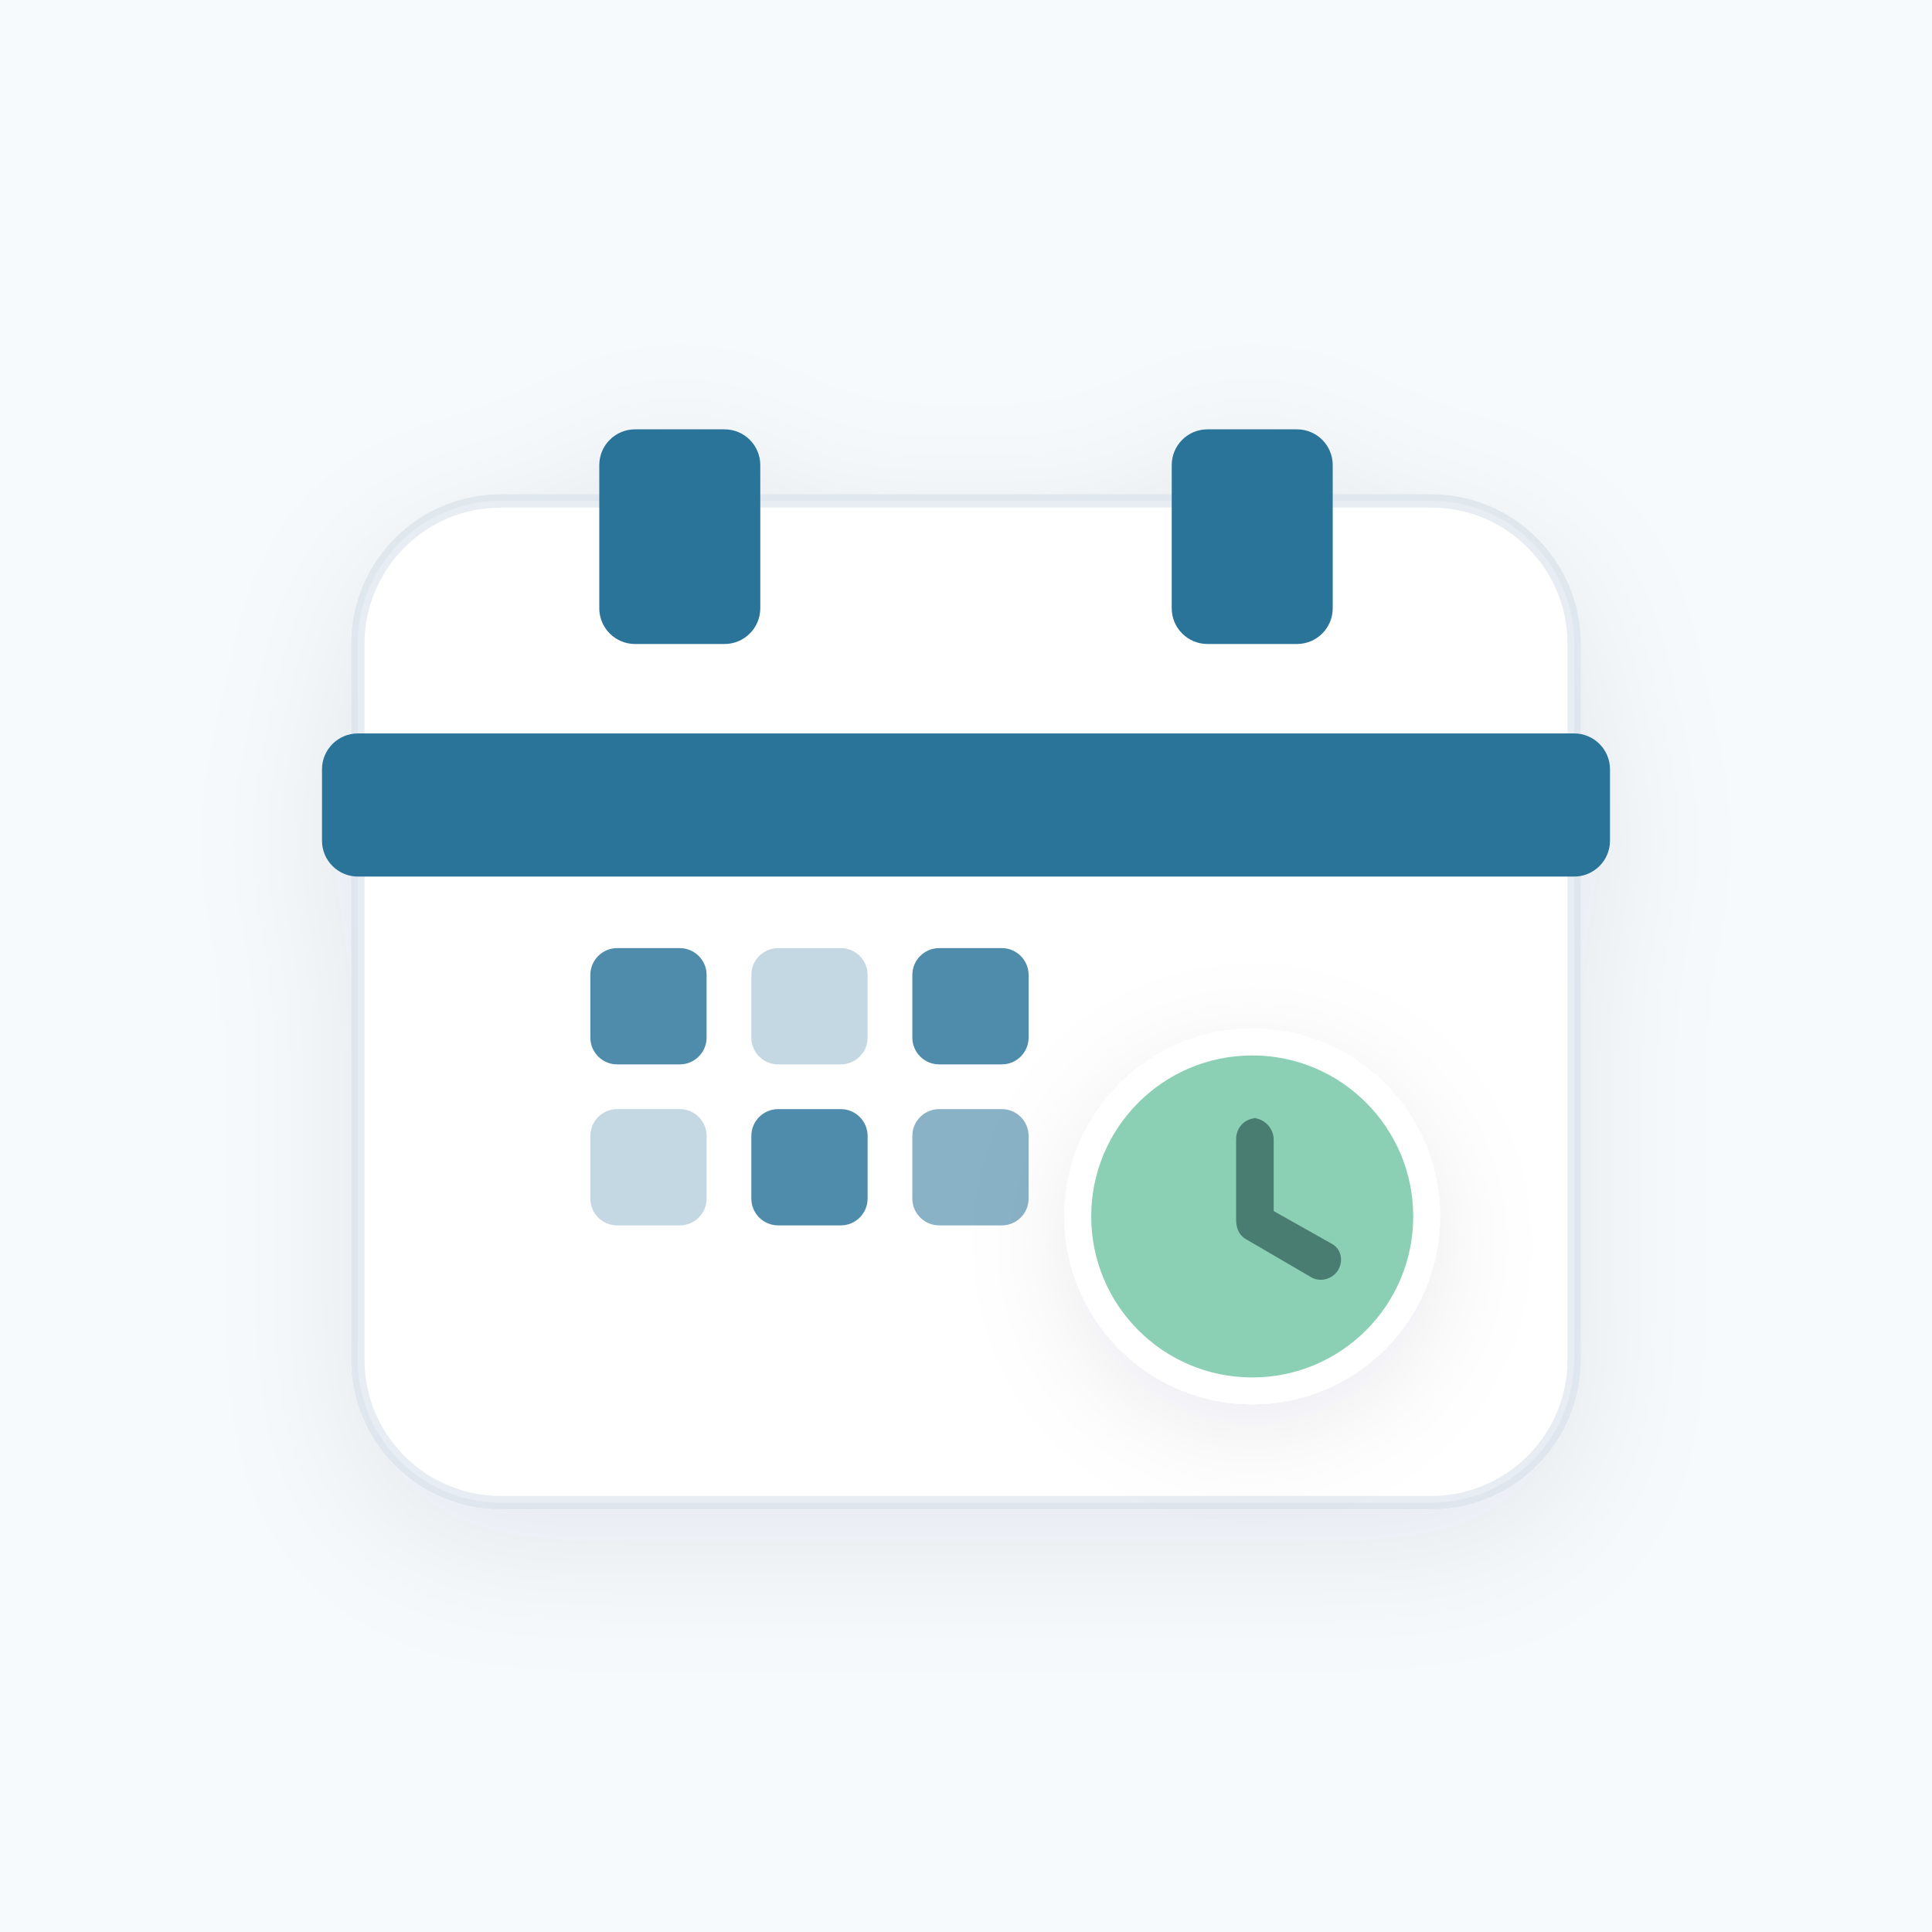
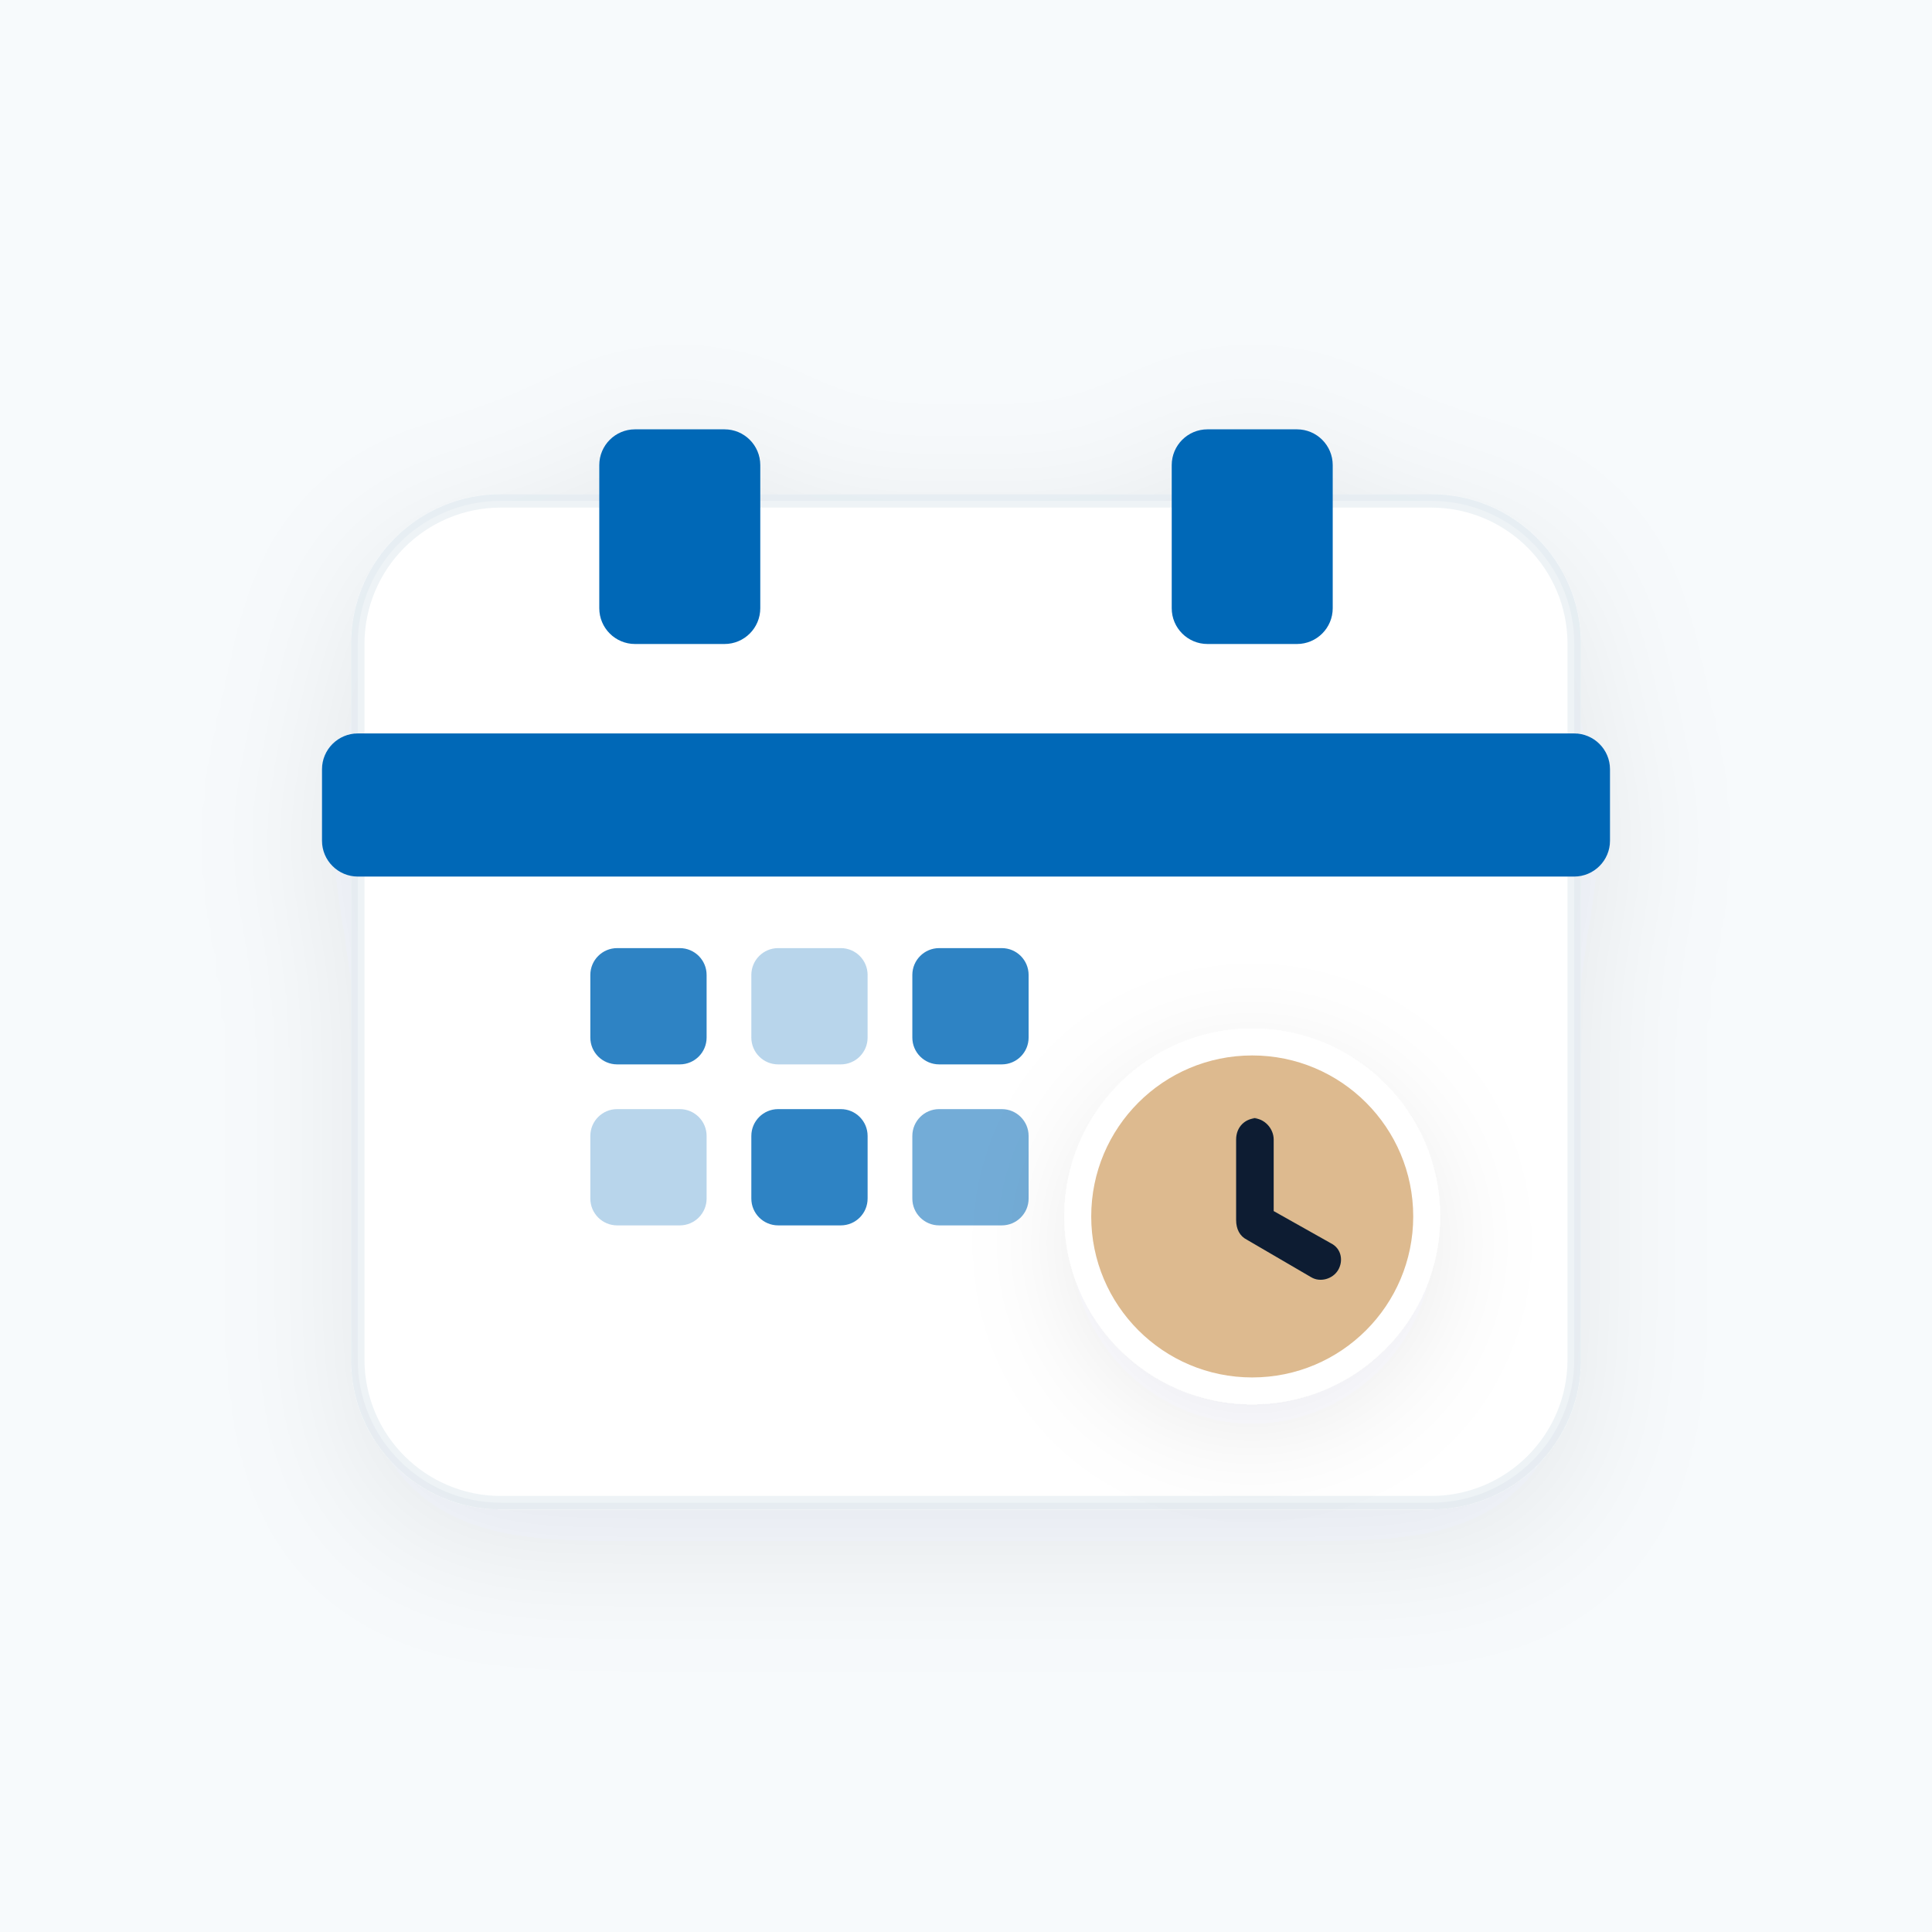
<svg xmlns="http://www.w3.org/2000/svg" width="108" height="108" viewBox="0 0 108 108">
  <defs>
    <filter id="card-shadow" x="-35%" y="-25%" width="170%" height="170%" color-interpolation-filters="sRGB">
      <feDropShadow dx="0" dy="2" stdDeviation="4" flood-color="#0B1F33" flood-opacity="0.08" />
    </filter>
    <filter id="badge-shadow" x="-50%" y="-50%" width="200%" height="200%" color-interpolation-filters="sRGB">
      <feDropShadow dx="0" dy="1.5" stdDeviation="3" flood-color="#0B1F33" flood-opacity="0.08" />
    </filter>
  </defs>
  <rect width="108" height="108" fill="#F7FAFC" />
  <g filter="url(#card-shadow)">
-     <path fill="#FFFFFF" stroke="#C5D5E0" stroke-opacity="0.42" stroke-width="0.75" d="M28,28h52c4.418,0 8,3.582 8,8v40c0,4.418 -3.582,8 -8,8H28c-4.418,0 -8,-3.582 -8,-8V36c0,-4.418 3.582,-8 8,-8z" />
-     <path fill="#2A7399" d="M20,41h68c1.1,0 2,0.9 2,2v4c0,1.1 -0.9,2 -2,2H20c-1.1,0 -2,-0.9 -2,-2v-4c0,-1.1 0.9,-2 2,-2z" />
-     <rect x="33.5" y="24" width="9" height="12" rx="2" fill="#2A7399" />
-     <rect x="65.5" y="24" width="9" height="12" rx="2" fill="#2A7399" />
-     <rect x="33" y="53" width="6.5" height="6.5" rx="1.5" fill="#2A7399" opacity="0.82" />
-     <rect x="42" y="53" width="6.5" height="6.5" rx="1.5" fill="#2A7399" opacity="0.28" />
-     <rect x="51" y="53" width="6.5" height="6.5" rx="1.5" fill="#2A7399" opacity="0.82" />
-     <rect x="33" y="62" width="6.5" height="6.5" rx="1.5" fill="#2A7399" opacity="0.28" />
-     <rect x="42" y="62" width="6.5" height="6.5" rx="1.5" fill="#2A7399" opacity="0.82" />
-     <rect x="51" y="62" width="6.5" height="6.5" rx="1.5" fill="#2A7399" opacity="0.55" />
+     <path fill="#FFFFFF" stroke="#D7E2EA" stroke-opacity="0.42" stroke-width="0.75" d="M28,28h52c4.418,0 8,3.582 8,8v40c0,4.418 -3.582,8 -8,8H28c-4.418,0 -8,-3.582 -8,-8V36c0,-4.418 3.582,-8 8,-8z" />
+     <path fill="#0068B7" d="M20,41h68c1.1,0 2,0.9 2,2v4c0,1.1 -0.9,2 -2,2H20c-1.1,0 -2,-0.9 -2,-2v-4c0,-1.1 0.9,-2 2,-2z" />
+     <rect x="33.5" y="24" width="9" height="12" rx="2" fill="#0068B7" />
+     <rect x="65.5" y="24" width="9" height="12" rx="2" fill="#0068B7" />
+     <rect x="33" y="53" width="6.5" height="6.5" rx="1.5" fill="#0068B7" opacity="0.82" />
+     <rect x="42" y="53" width="6.5" height="6.5" rx="1.5" fill="#0068B7" opacity="0.28" />
+     <rect x="51" y="53" width="6.5" height="6.5" rx="1.5" fill="#0068B7" opacity="0.82" />
+     <rect x="33" y="62" width="6.5" height="6.5" rx="1.5" fill="#0068B7" opacity="0.28" />
+     <rect x="42" y="62" width="6.5" height="6.5" rx="1.5" fill="#0068B7" opacity="0.82" />
+     <rect x="51" y="62" width="6.5" height="6.5" rx="1.5" fill="#0068B7" opacity="0.55" />
  </g>
  <g filter="url(#badge-shadow)">
    <circle cx="70" cy="68" r="10.5" fill="#FFFFFF" />
-     <circle cx="70" cy="68" r="9" fill="#8BCFB4" />
-     <path fill="#4A7D72" d="M70,62.5c0.7,0 1.2,0.6 1.2,1.2v4l3.2,1.8c0.6,0.3 0.7,1 0.4,1.5s-1,0.7 -1.5,0.4l-3.6,-2.1c-0.4,-0.2 -0.6,-0.6 -0.6,-1.1v-4.5c0,-0.7 0.5,-1.2 1.2,-1.2z" />
+     <circle cx="70" cy="68" r="9" fill="#DDBA8F" />
+     <path fill="#0B1F33" d="M70,62.5c0.7,0 1.2,0.6 1.2,1.2v4l3.2,1.8c0.6,0.3 0.7,1 0.4,1.5s-1,0.7 -1.5,0.4l-3.6,-2.1c-0.4,-0.2 -0.6,-0.6 -0.6,-1.1v-4.5c0,-0.7 0.5,-1.2 1.2,-1.2z" />
  </g>
</svg>
